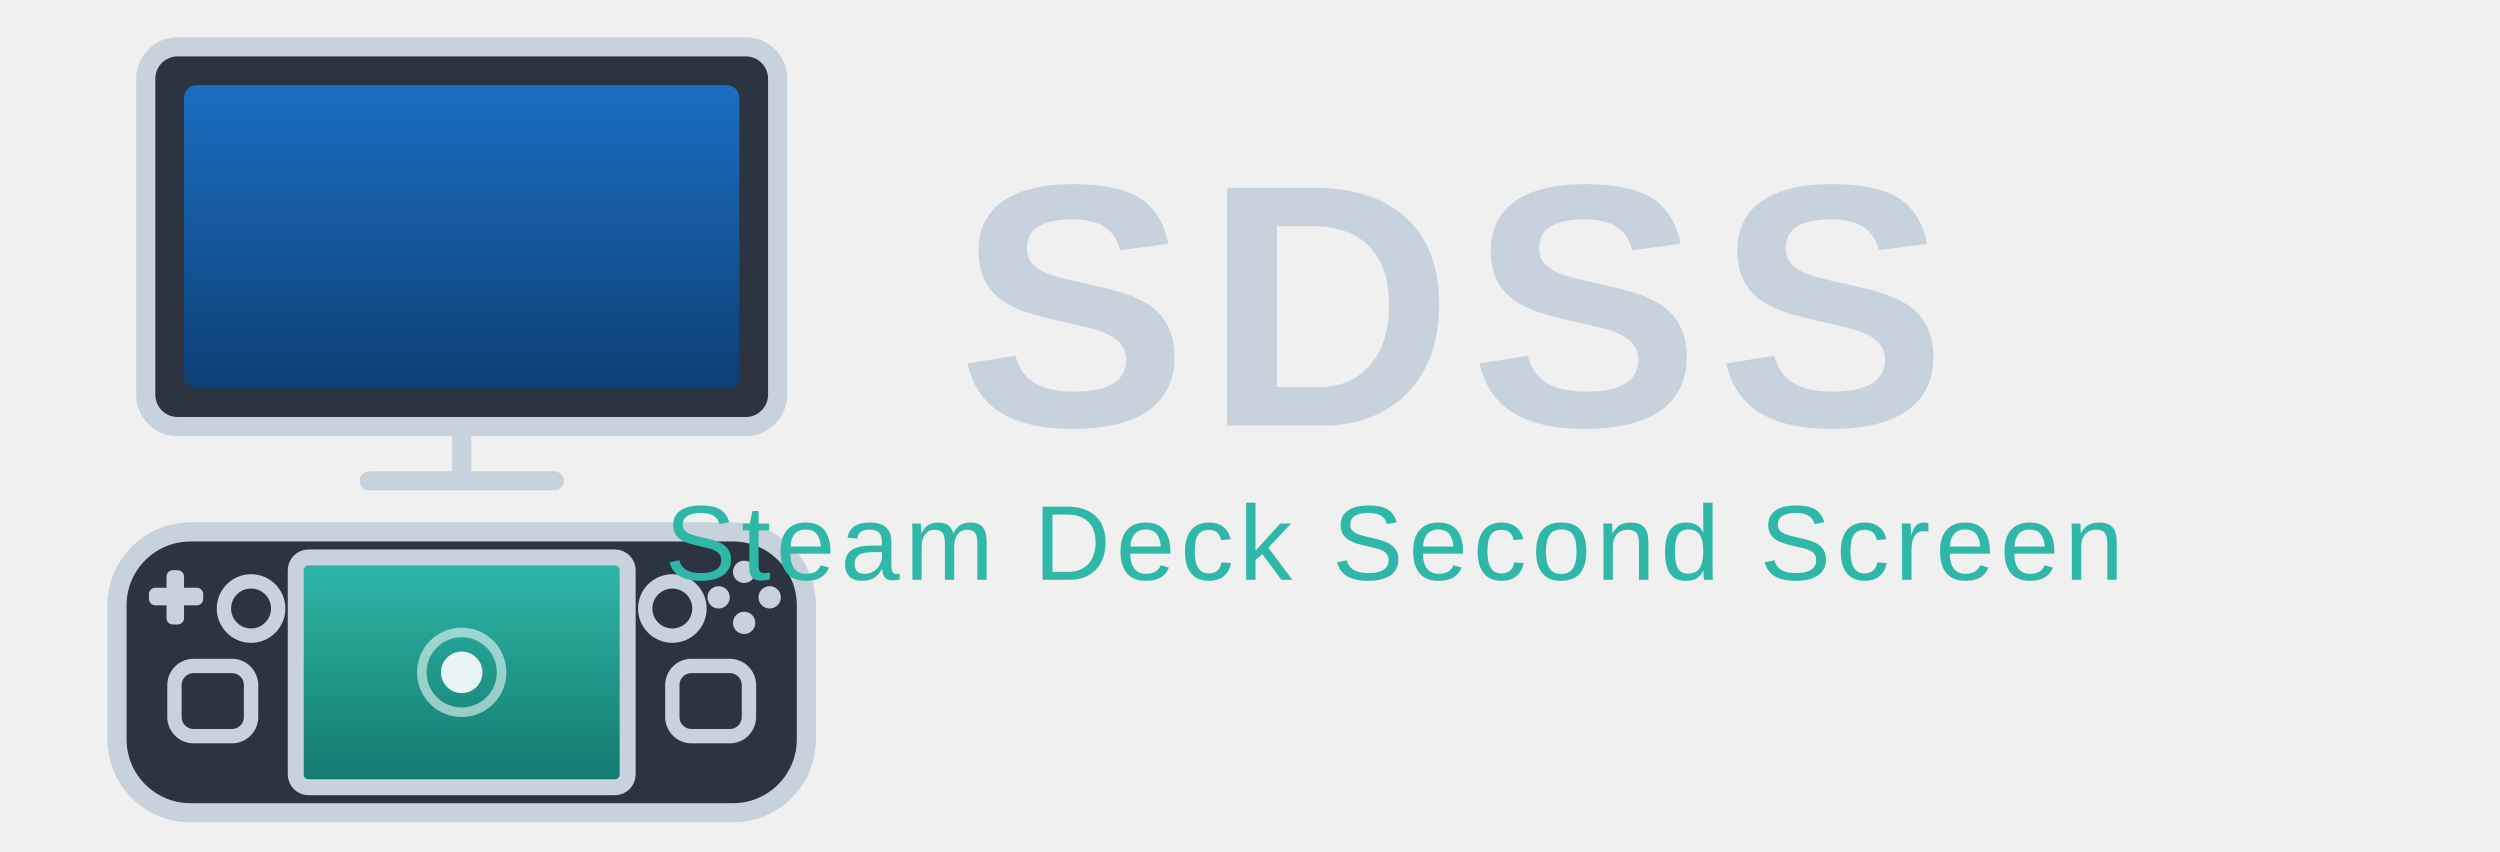
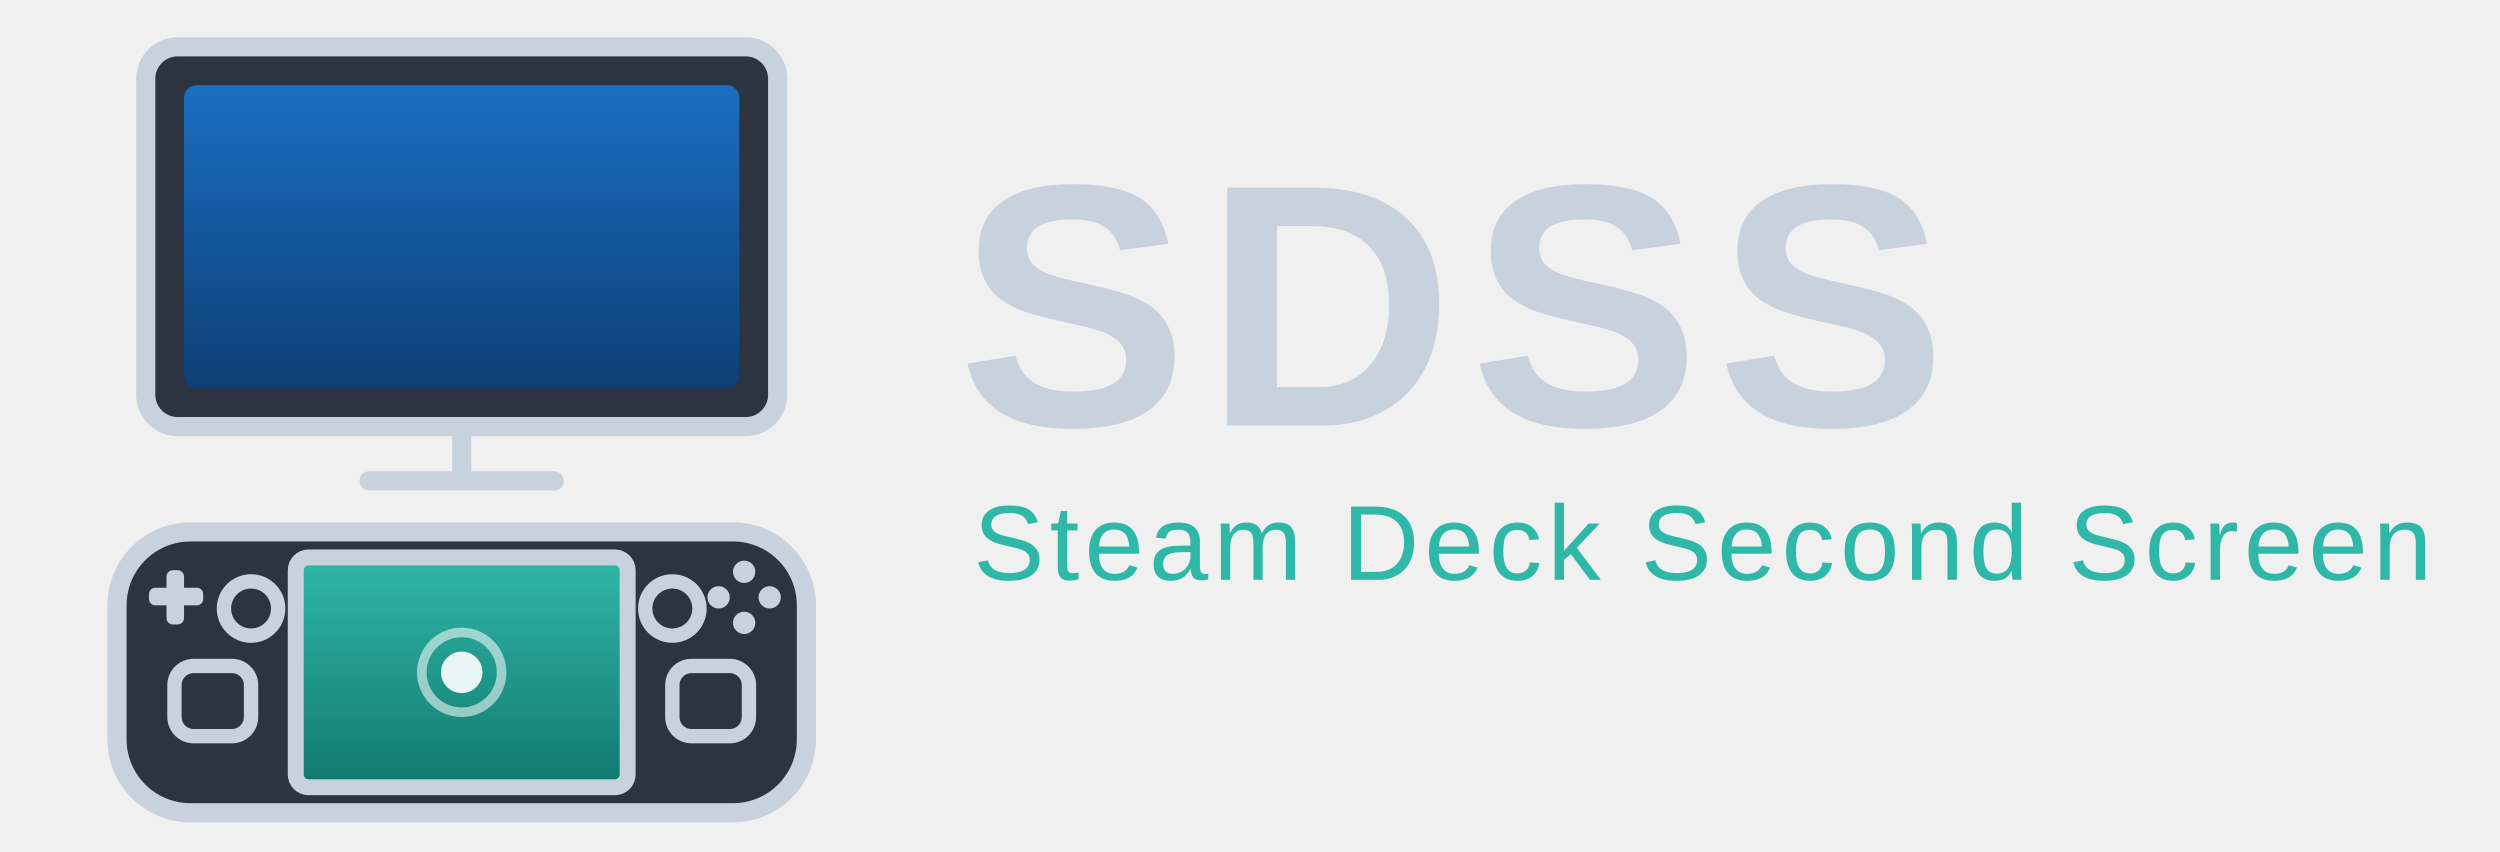
<svg xmlns="http://www.w3.org/2000/svg" viewBox="0 0 940 320" width="940" height="320" role="img" aria-label="SDSS — Steam Deck Second Screen">
  <defs>
    <linearGradient id="w-tv" x1="0" y1="0" x2="0" y2="1">
      <stop offset="0" stop-color="#1b6ec2" />
      <stop offset="1" stop-color="#0d3f75" />
    </linearGradient>
    <linearGradient id="w-deck" x1="0" y1="0" x2="0" y2="1">
      <stop offset="0" stop-color="#2fb8a8" />
      <stop offset="1" stop-color="#12786e" />
    </linearGradient>
  </defs>
  <g transform="translate(20,8) scale(0.6)">
    <g stroke="#c8d2dd" stroke-width="12" stroke-linejoin="round" stroke-linecap="round" fill="none">
      <rect x="58" y="16" width="396" height="238" rx="20" fill="#2b3440" />
      <rect x="82" y="40" width="348" height="190" rx="8" fill="url(#w-tv)" stroke="none" />
      <path d="M256 254v30" />
      <path d="M198 288h116" />
    </g>
    <g>
      <rect x="40" y="320" width="432" height="176" rx="46" fill="#2b3440" stroke="#c8d2dd" stroke-width="12" />
      <rect x="152" y="336" width="208" height="144" rx="8" fill="url(#w-deck)" stroke="#c8d2dd" stroke-width="10" />
      <g fill="#c8d2dd">
        <rect x="60" y="355" width="34" height="11" rx="4" />
        <rect x="71" y="344" width="11" height="34" rx="4" />
      </g>
      <circle cx="124" cy="368" r="17" fill="none" stroke="#c8d2dd" stroke-width="9" />
      <rect x="76" y="404" width="48" height="44" rx="12" fill="none" stroke="#c8d2dd" stroke-width="9" />
      <circle cx="388" cy="368" r="17" fill="none" stroke="#c8d2dd" stroke-width="9" />
      <g fill="#c8d2dd">
        <circle cx="433" cy="345" r="7" />
        <circle cx="449" cy="361" r="7" />
        <circle cx="417" cy="361" r="7" />
        <circle cx="433" cy="377" r="7" />
      </g>
      <rect x="388" y="404" width="48" height="44" rx="12" fill="none" stroke="#c8d2dd" stroke-width="9" />
      <circle cx="256" cy="408" r="13" fill="#ffffff" fill-opacity="0.9" />
      <circle cx="256" cy="408" r="25" fill="none" stroke="#ffffff" stroke-opacity="0.55" stroke-width="6" />
    </g>
  </g>
  <g font-family="'Segoe UI', 'Helvetica Neue', Arial, sans-serif" fill="#c8d2dd">
    <text x="360" y="160" font-size="130" font-weight="700" letter-spacing="6">SDSS</text>
-     <text x="250" y="218" font-size="40" fill="#2fb8a8" letter-spacing="2">Steam Deck Second Screen</text>
+     <text x="366" y="218" font-size="40" fill="#2fb8a8" letter-spacing="2">Steam Deck Second Screen</text>
  </g>
</svg>
